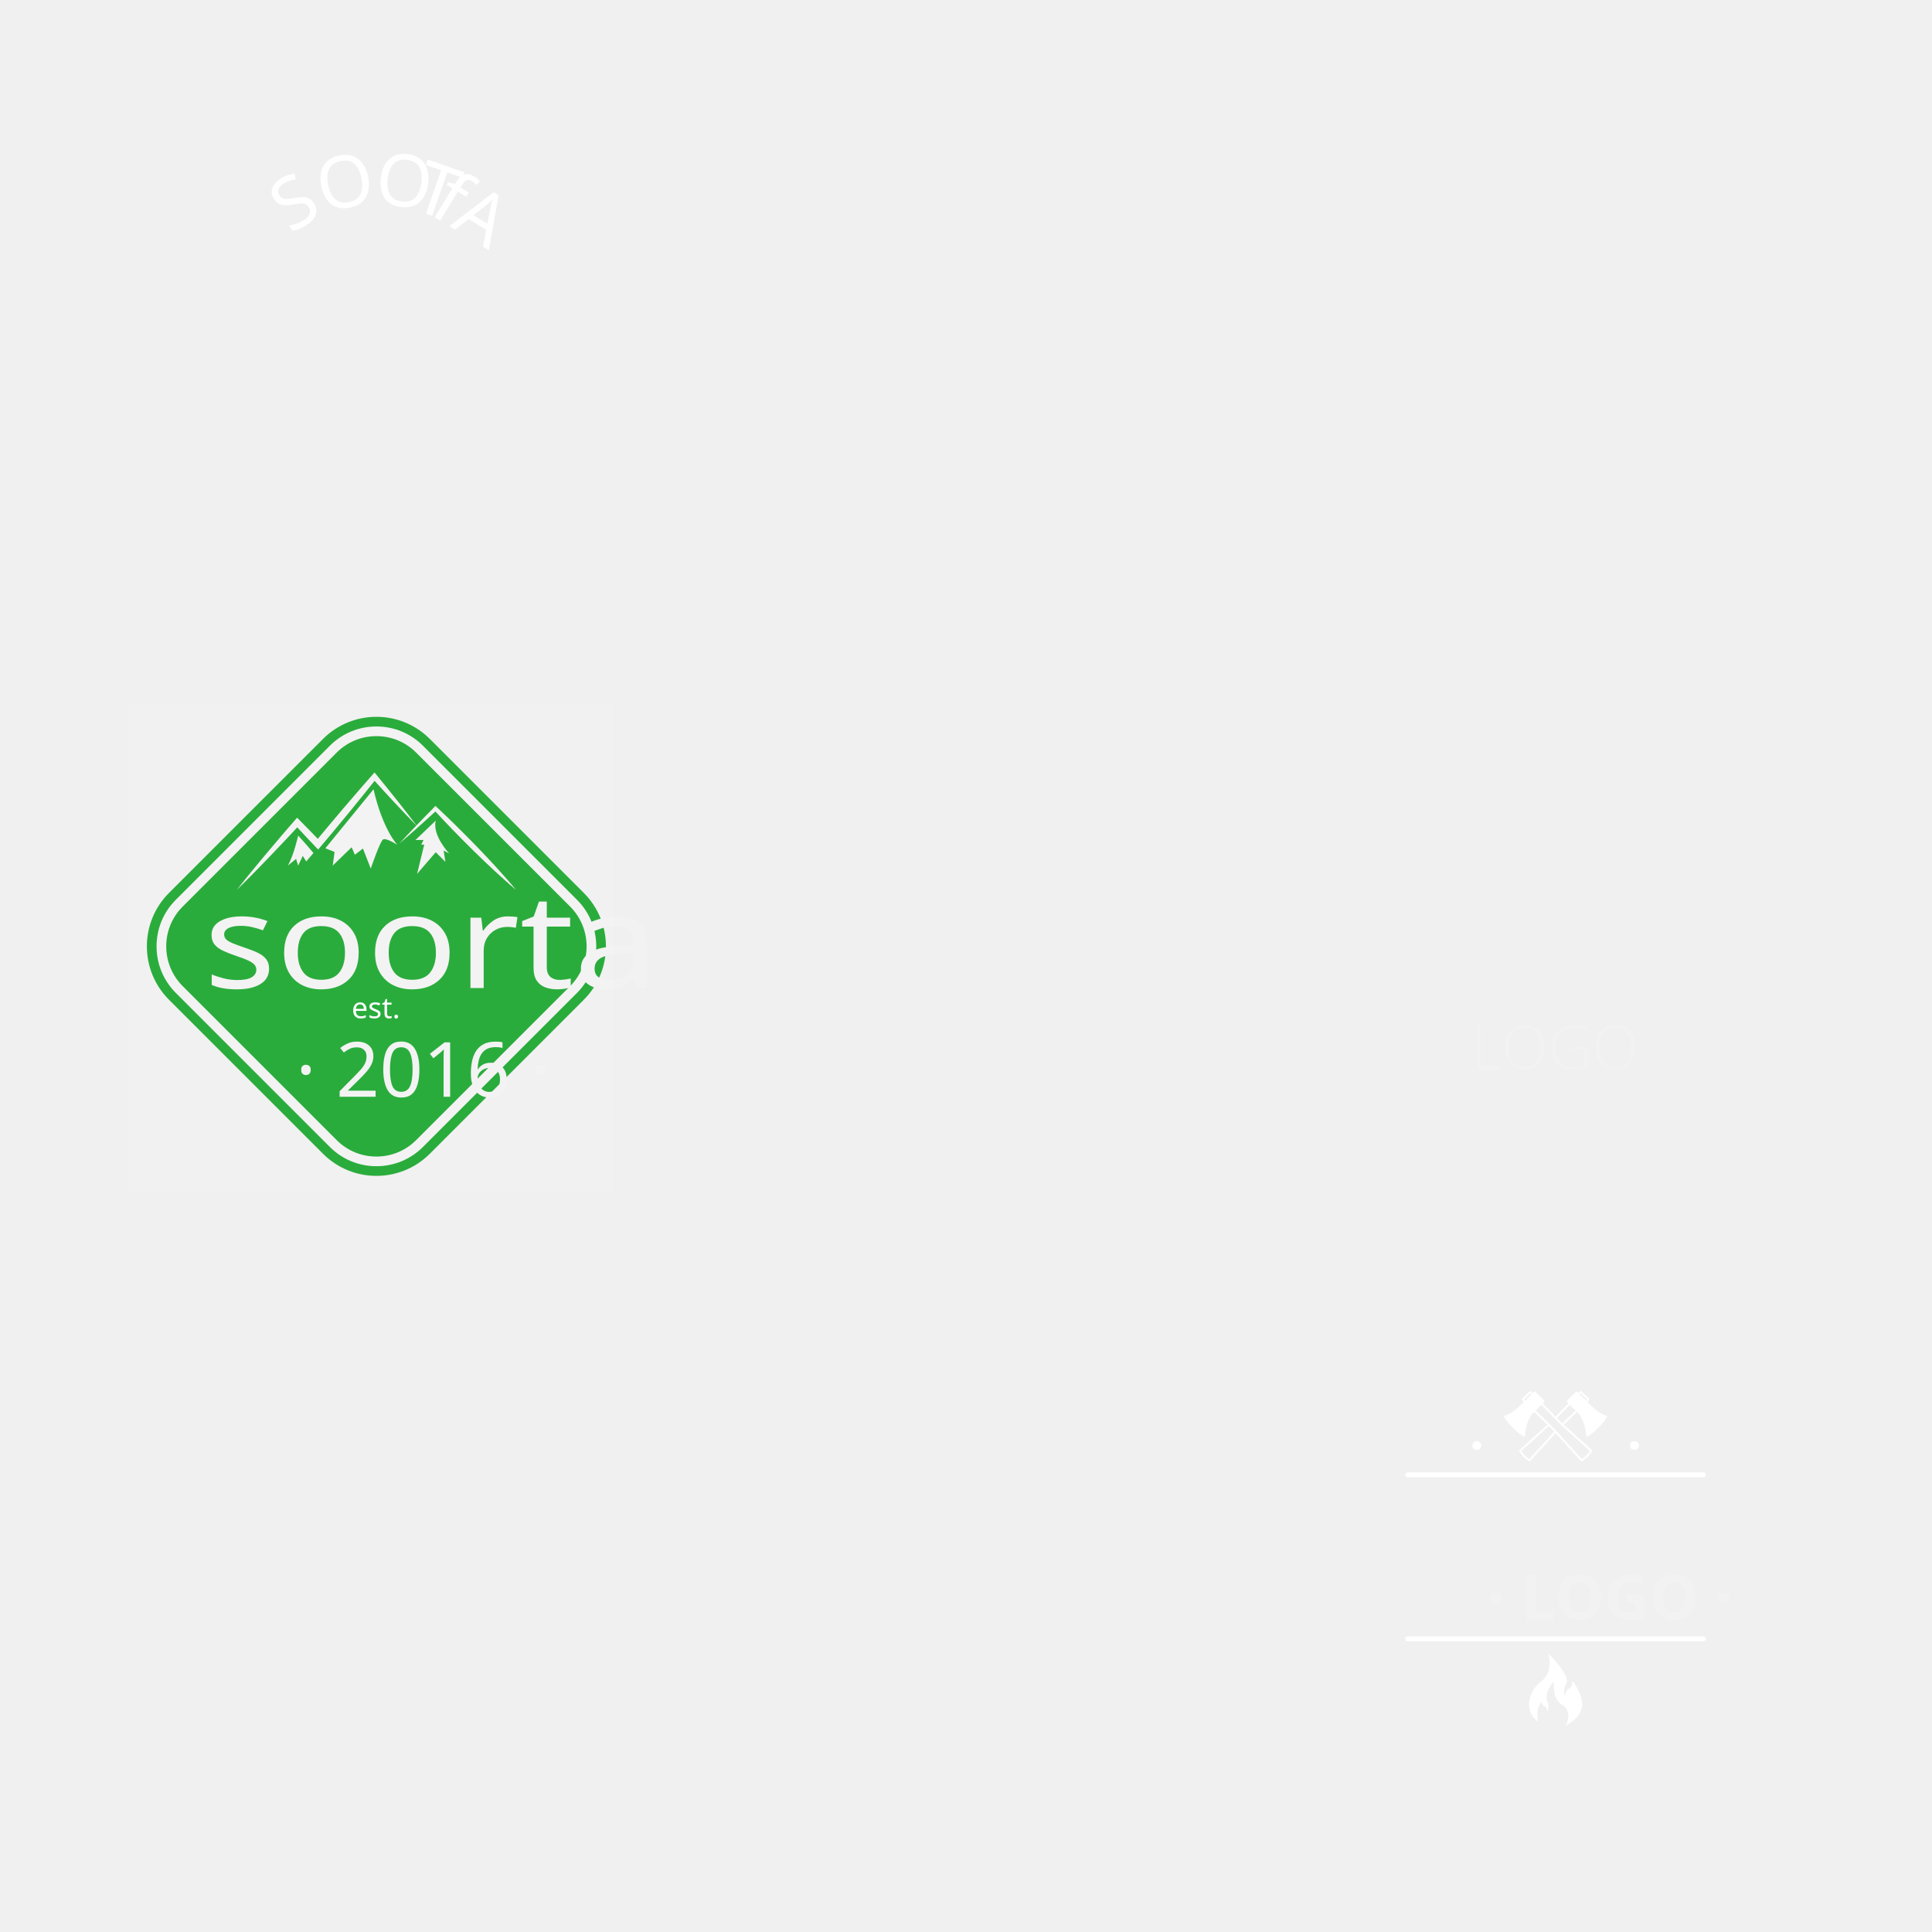
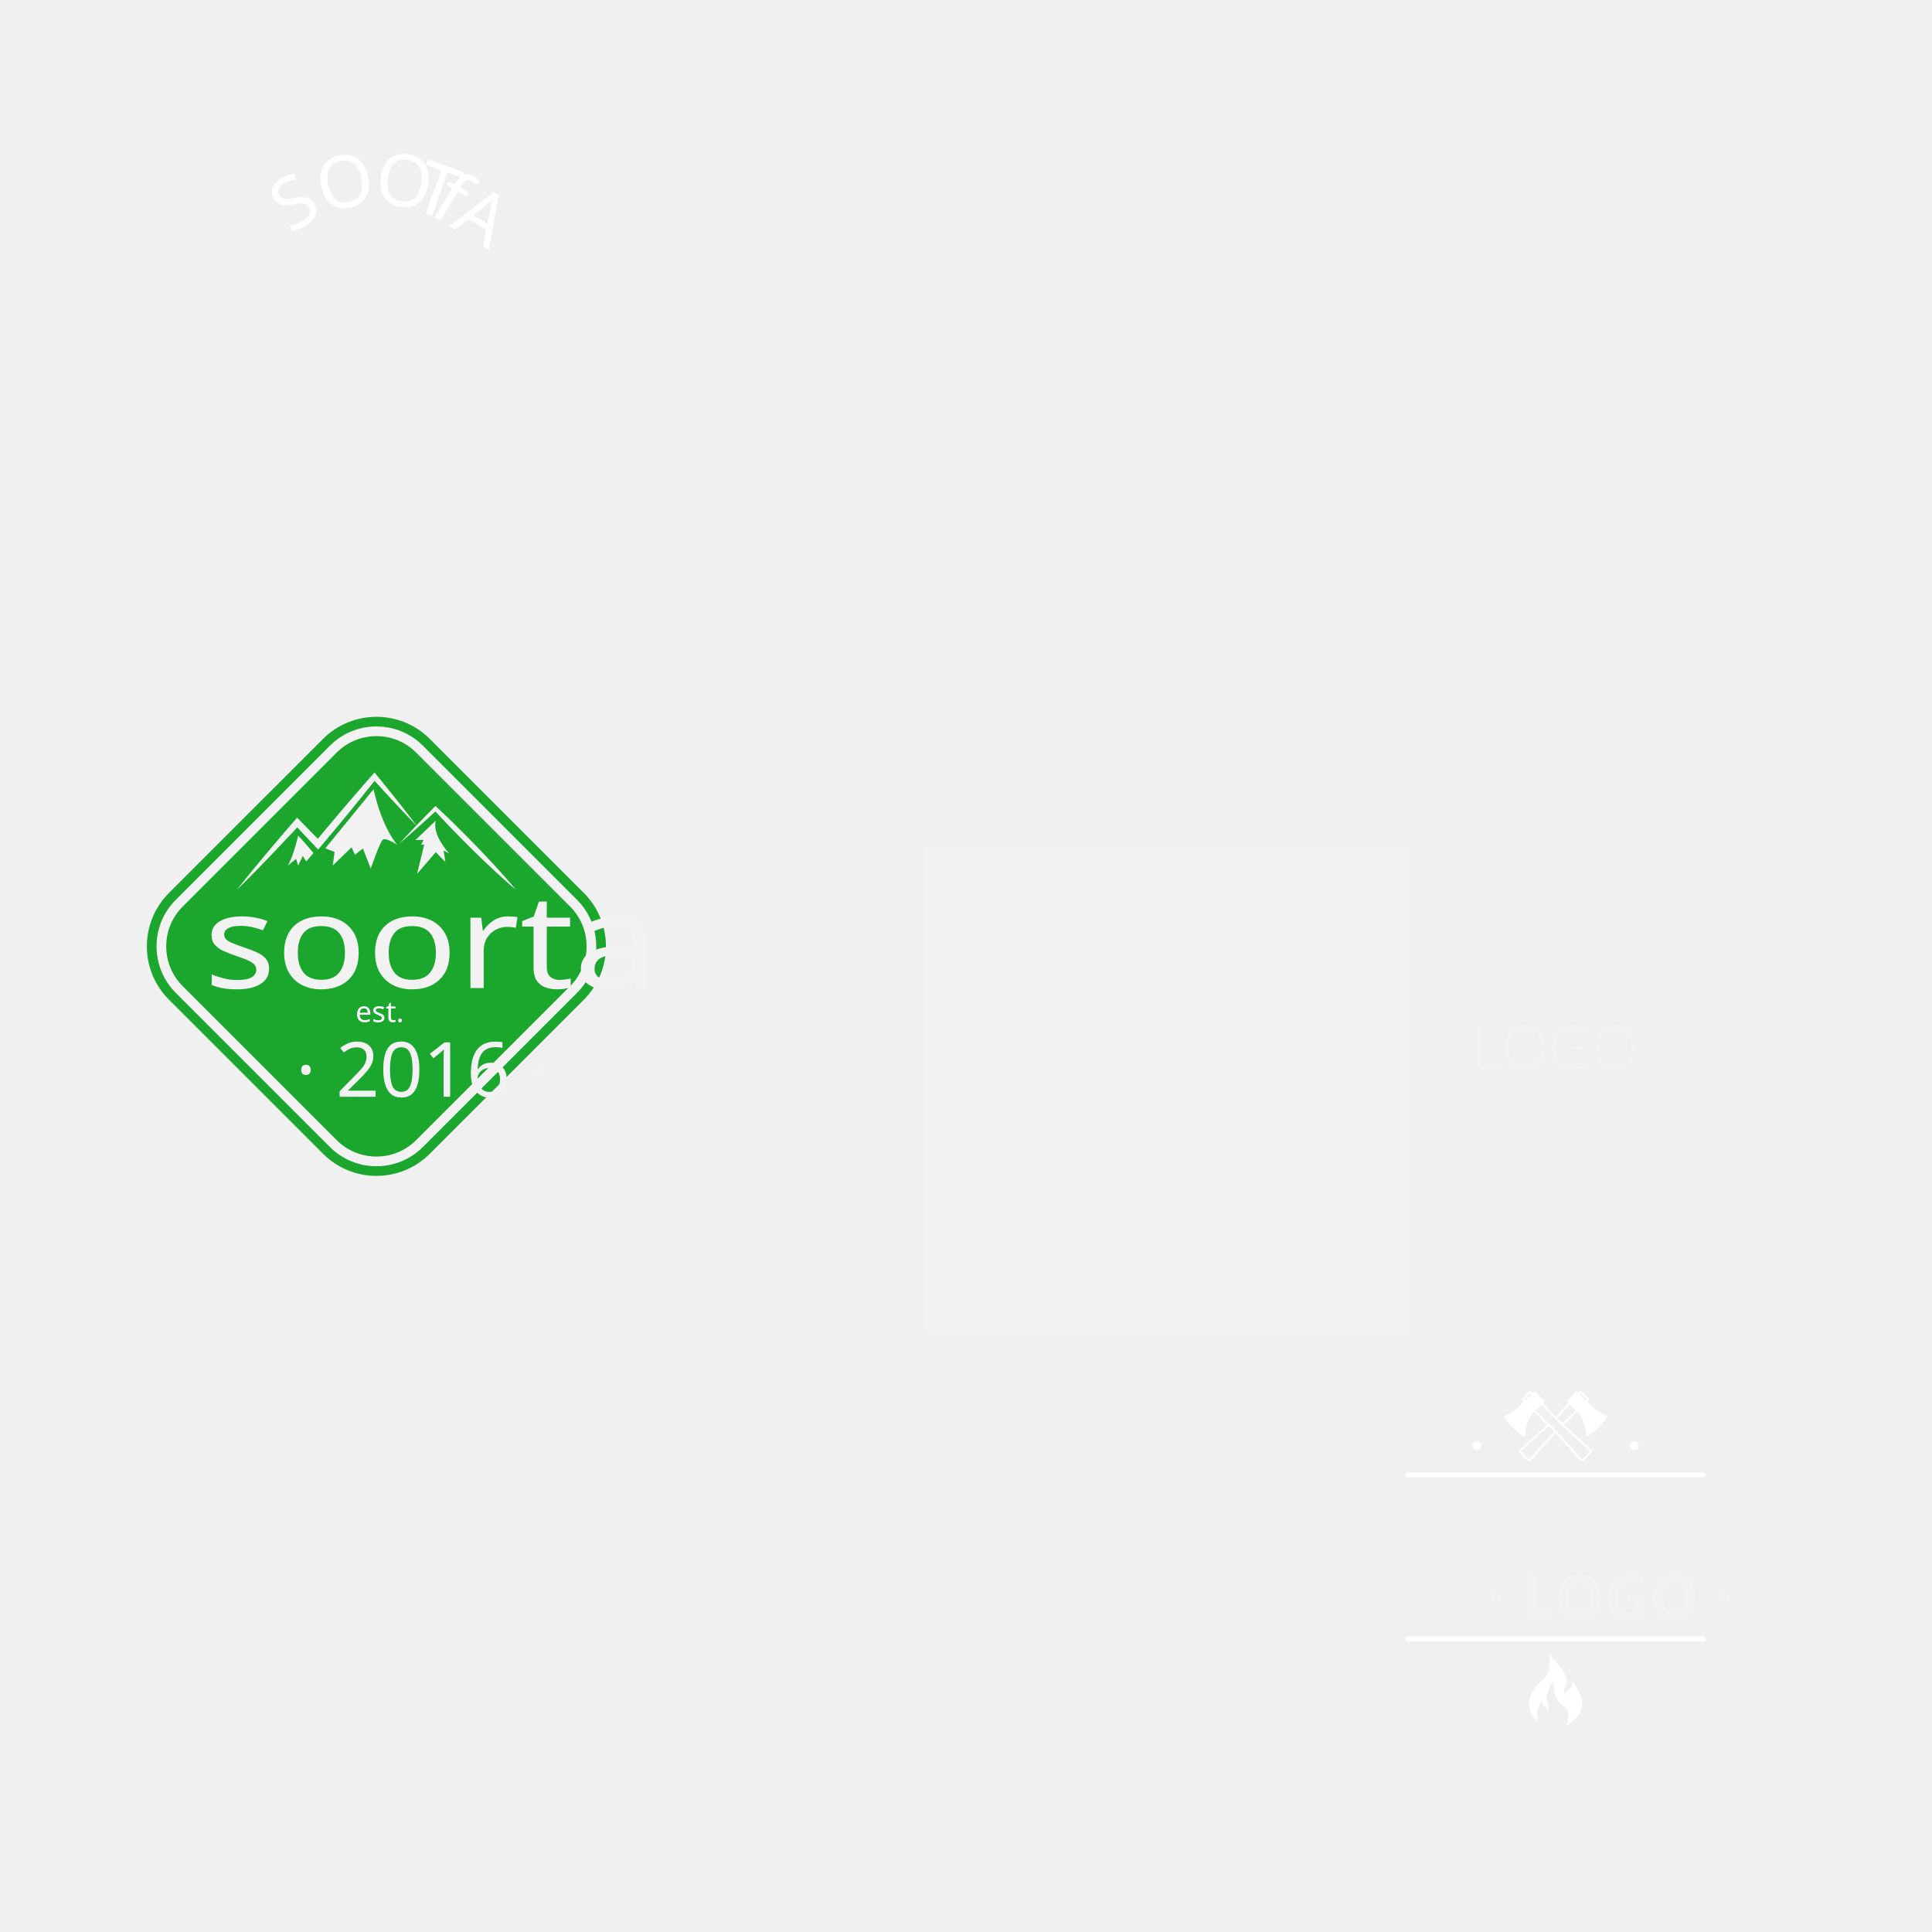
<svg xmlns="http://www.w3.org/2000/svg" id="svg2" version="1.1" xml:space="preserve" width="1000" height="1000" viewBox="0 0 1000 1000">
  <defs id="defs6">
    <clipPath clipPathUnits="userSpaceOnUse" id="clipPath18">
      <path d="M 0,800 800,800 800,0 0,0 0,800 Z" id="path20" />
    </clipPath>
    <clipPath clipPathUnits="userSpaceOnUse" id="clipPath158">
      <path d="M 0,800 800,800 800,0 0,0 0,800 Z" id="path160" />
    </clipPath>
    <clipPath clipPathUnits="userSpaceOnUse" id="clipPath194">
      <path d="M 0,800 800,800 800,0 0,0 0,800 Z" id="path196" />
    </clipPath>
    <clipPath clipPathUnits="userSpaceOnUse" id="clipPath216">
      <path d="M 0,800 800,800 800,0 0,0 0,800 Z" id="path218" />
    </clipPath>
    <clipPath clipPathUnits="userSpaceOnUse" id="clipPath236">
      <path d="M 0,800 800,800 800,0 0,0 0,800 Z" id="path238" />
    </clipPath>
    <clipPath clipPathUnits="userSpaceOnUse" id="clipPath300">
      <path d="M 0,800 800,800 800,0 0,0 0,800 Z" id="path302" />
    </clipPath>
    <clipPath clipPathUnits="userSpaceOnUse" id="clipPath348">
      <path d="M 0,800 800,800 800,0 0,0 0,800 Z" id="path350" />
    </clipPath>
    <clipPath clipPathUnits="userSpaceOnUse" id="clipPath388">
      <path d="M 0,800 800,800 800,0 0,0 0,800 Z" id="path390" />
    </clipPath>
    <clipPath clipPathUnits="userSpaceOnUse" id="clipPath468">
      <path d="M 0,800 800,800 800,0 0,0 0,800 Z" id="path470" />
    </clipPath>
    <clipPath clipPathUnits="userSpaceOnUse" id="clipPath508">
      <path d="M 0,800 800,800 800,0 0,0 0,800 Z" id="path510" />
    </clipPath>
    <clipPath clipPathUnits="userSpaceOnUse" id="clipPath548">
      <path d="M 0,800 800,800 800,0 0,0 0,800 Z" id="path550" />
    </clipPath>
  </defs>
  <g id="g10" transform="matrix(1.25,0,0,-1.25,0,1000)">
    <text transform="matrix(1,0,0,-1,609.231,357.2939)" style="font-variant:normal;font-weight:300;font-stretch:normal;font-size:25.254px;font-family:'Open Sans Light';-inkscape-font-specification:OpenSans-Light;writing-mode:lr-tb;fill:#f2f2f2;fill-opacity:1;fill-rule:nonzero;stroke:none" id="text186">
      <tspan x="0 12.955 32.249 50.508" y="0" id="tspan188">LOGO</tspan>
    </text>
    <g id="g232">
      <g id="g234" clip-path="url(#clipPath236)">
        <g id="g264" transform="translate(177.9775,322.2539)" style="fill:#1ba62e;fill-opacity:1">
          <path d="m 0,0 c -12.214,-12.214 -32.017,-12.214 -44.231,0.001 l -63.768,63.768 c -12.214,12.213 -12.215,32.017 -0.001,44.232 l 63.769,63.768 c 12.213,12.213 32.017,12.213 44.232,0 l 63.768,-63.768 c 12.213,-12.215 12.213,-32.019 0,-44.232 L 0,0 Z" style="fill:#1ba62e;fill-opacity:1;fill-rule:nonzero;stroke:none" id="path266" />
        </g>
        <g id="g268" transform="translate(155.8618,495.1826)">
          <path d="m 0,0 c -6.218,0 -12.063,-2.421 -16.459,-6.817 l -63.769,-63.768 c -9.075,-9.075 -9.074,-23.842 10e-4,-32.919 l 63.768,-63.767 c 4.396,-4.397 10.242,-6.818 16.46,-6.818 6.217,0 12.062,2.421 16.458,6.817 l 63.769,63.768 c 9.075,9.076 9.075,23.844 0,32.919 L 16.46,-6.817 C 12.063,-2.421 6.217,0 0,0 m 0.001,-178.089 c -7.286,0 -14.136,2.837 -19.288,7.989 l -63.768,63.768 c -5.144,5.144 -7.977,11.995 -7.978,19.288 0,7.294 2.833,14.144 7.977,19.287 l 63.769,63.768 C -14.136,1.163 -7.286,4 0,4 7.286,4 14.136,1.163 19.288,-3.989 l 63.768,-63.768 c 10.635,-10.635 10.635,-27.939 0,-38.575 l -63.769,-63.769 c -5.152,-5.151 -12.001,-7.988 -19.286,-7.988" style="fill:#f2f2f2;fill-opacity:1;fill-rule:nonzero;stroke:none" id="path270" />
        </g>
        <g id="g272" transform="translate(209.7979,436.0654)">
          <path d="m 0,0 c -1.292,1.494 -2.625,2.947 -3.942,4.417 l -4.019,4.342 -4.076,4.284 -4.134,4.228 c -1.38,1.407 -2.791,2.784 -4.185,4.177 -1.387,1.399 -2.818,2.756 -4.232,4.129 -1.409,1.379 -2.856,2.72 -4.29,4.073 l -0.6,0.565 -0.551,-0.553 c -1.226,-1.227 -2.434,-2.474 -3.645,-3.718 -1.209,-1.245 -2.427,-2.481 -3.624,-3.74 -0.014,-0.015 -0.027,-0.029 -0.04,-0.042 -1.266,1.674 -2.537,3.347 -3.829,5 -1.379,1.797 -2.8,3.56 -4.197,5.341 -1.399,1.781 -2.833,3.533 -4.247,5.299 -1.413,1.769 -2.847,3.52 -4.284,5.268 l -0.823,1.002 -0.891,-1.013 c -2.004,-2.284 -4.023,-4.555 -5.996,-6.864 l -5.944,-6.907 -5.879,-6.961 c -1.614,-1.893 -3.197,-3.814 -4.784,-5.732 l -3.163,3.269 -4.358,4.424 -1.043,1.059 -0.95,-1.092 -3.071,-3.53 -3.043,-3.556 c -2.026,-2.374 -4.056,-4.743 -6.05,-7.147 -2.01,-2.387 -3.996,-4.796 -5.971,-7.215 -1.976,-2.418 -3.927,-4.86 -5.853,-7.323 2.24,2.181 4.456,4.384 6.647,6.611 2.192,2.223 4.372,4.459 6.528,6.716 2.174,2.24 4.31,4.514 6.452,6.785 l 3.207,3.41 2.169,2.345 3.246,-3.489 4.27,-4.507 1.134,-1.195 1.071,1.269 c 1.956,2.323 3.93,4.632 5.857,6.98 l 5.809,7.019 5.746,7.072 c 1.65,2.018 3.268,4.063 4.89,6.105 1.215,-1.344 2.43,-2.69 3.662,-4.02 1.539,-1.661 3.057,-3.339 4.61,-4.986 1.555,-1.648 3.086,-3.314 4.659,-4.946 1.444,-1.525 2.91,-3.03 4.38,-4.533 -2.378,-2.477 -4.742,-4.97 -7.064,-7.504 2.645,2.255 5.249,4.555 7.837,6.869 1.301,1.151 2.581,2.324 3.868,3.488 1.079,0.978 2.156,1.96 3.228,2.947 1.161,-1.257 2.317,-2.517 3.502,-3.748 1.361,-1.426 2.706,-2.868 4.093,-4.269 1.382,-1.405 2.747,-2.826 4.142,-4.219 L -13.58,11.515 -9.331,7.4 -5.023,3.346 c 1.458,-1.33 2.9,-2.675 4.383,-3.981 1.467,-1.32 2.966,-2.609 4.483,-3.881 C 2.584,-2.987 1.309,-1.479 0,0" style="fill:#f2f2f2;fill-opacity:1;fill-rule:nonzero;stroke:none" id="path274" />
        </g>
        <g id="g276" transform="translate(180.4336,460.1924)">
          <path d="m 0,0 -8.398,-8.016 3.341,0 -0.954,-1.908 1.24,0 -2.958,-12.119 7.729,8.97 4.007,-4.007 -0.762,4.676 2.29,-1.146 c 0,0 -7.062,7.443 -5.535,13.55" style="fill:#f2f2f2;fill-opacity:1;fill-rule:nonzero;stroke:none" id="path278" />
        </g>
        <g id="g280" transform="translate(134.7261,448.7422)">
          <path d="m 0,0 3.817,-1.527 -0.764,-5.63 7.825,7.586 1.336,-3.101 3.34,2.576 3.244,-8.301 c 0,0 3.816,11.164 5.058,12.023 1.241,0.858 5.926,-2.171 5.926,-2.171 0,0 -6.022,6.274 -9.839,22.973 L 0,0 Z" style="fill:#f2f2f2;fill-opacity:1;fill-rule:nonzero;stroke:none" id="path282" />
        </g>
        <g id="g284" transform="translate(119.1719,441.584)">
          <path d="M 0,0 3.436,2.768 4.294,0 l 1.909,4.008 1.43,-2.29 2.993,3.485 c 0,0 -4.314,5.11 -6.332,7.202 C 4.294,12.405 2.482,4.199 0,0" style="fill:#f2f2f2;fill-opacity:1;fill-rule:nonzero;stroke:none" id="path286" />
        </g>
      </g>
    </g>
    <text transform="scale(1.070056,-0.9345309)" style="font-variant:normal;font-weight:normal;font-stretch:normal;font-size:58.149px;font-family:'Bebas Neue Regular';-inkscape-font-specification:BebasNeueRegular;writing-mode:lr-tb;fill:#f2f2f2;fill-opacity:1;fill-rule:nonzero;stroke:none" id="text288" x="78.895" y="-418.254">
      <tspan id="tspan290" x="78.895" y="-418.254">soorta</tspan>
    </text>
    <text transform="scale(1,-1)" style="font-style:normal;font-variant:normal;font-weight:normal;font-stretch:normal;font-size:31.539px;line-height:125%;font-family:'Bebas Neue Regular';-inkscape-font-specification:'Bebas Neue Regular, Normal';text-align:start;writing-mode:lr-tb;text-anchor:start;fill:#f2f2f2;fill-opacity:1;fill-rule:nonzero;stroke:none" id="text292" x="122.466" y="-345.848">
      <tspan id="tspan4805" x="122.466" y="-345.848">· 2016 ·</tspan>
    </text>
    <text transform="matrix(1,0,0,-1,615.7808,129.3789)" style="font-variant:normal;font-weight:bold;font-stretch:normal;font-size:25.747px;font-family:'Bebas Neue Bold';-inkscape-font-specification:BebasNeueBold;writing-mode:lr-tb;fill:#f2f2f2;fill-opacity:1;fill-rule:nonzero;stroke:none" id="text340">
      <tspan x="0 4.789 8.78 17.508 27.703 37.745 47.94 51.931" y="0" id="tspan342">· LOGO ·</tspan>
    </text>
    <g id="g344">
      <g id="g346" clip-path="url(#clipPath348)">
        <g id="g352" transform="translate(705.416,188.292)">
          <path d="m 0,0 -122.551,0 c -0.553,0 -1,0.447 -1,1 0,0.553 0.447,1 1,1 L 0,2 C 0.553,2 1,1.553 1,1 1,0.447 0.553,0 0,0" style="fill:#ffffff;fill-opacity:1;fill-rule:nonzero;stroke:none" id="path354" />
        </g>
        <g id="g356" transform="translate(705.416,120.3896)">
          <path d="m 0,0 -122.551,0 c -0.553,0 -1,0.447 -1,1 0,0.553 0.447,1 1,1 L 0,2 C 0.553,2 1,1.553 1,1 1,0.447 0.553,0 0,0" style="fill:#ffffff;fill-opacity:1;fill-rule:nonzero;stroke:none" id="path358" />
        </g>
        <g id="g360" transform="translate(646.9355,210.6104)">
          <path d="M 0,0 -0.757,0.686 -2.229,2.207 3.1,7.715 5.496,5.318 0,0 Z M 11.414,-11.457 C 11.411,-11.465 11.097,-12.072 9.897,-13.271 8.706,-14.463 8.099,-14.779 8.1,-14.779 L 8.072,-14.791 -2.314,-3.328 c -0.089,0.066 -0.16,0.15 -0.219,0.242 l -0.922,1.018 -0.018,0.019 -0.019,0.02 -7.594,7.347 2.397,2.397 7.347,-7.596 0.02,-0.019 0.019,-0.018 12.723,-11.527 -0.006,-0.012 z m -25.076,-3.334 -0.014,0.006 c -0.007,0.002 -0.614,0.316 -1.812,1.514 -1.192,1.193 -1.508,1.8 -1.509,1.8 l -0.013,0.028 11.402,10.328 1.549,-1.5 0.715,-0.787 -10.318,-11.389 z m -2.146,24.678 2.55,2.549 0.412,-0.426 -2.535,-2.535 -0.427,0.412 z M 7.668,12.436 10.217,9.887 9.791,9.475 7.256,12.01 7.668,12.436 Z M 9.784,-4.01 c 0.002,-0.019 0.005,-0.039 0.007,-0.058 0.015,-0.116 0.028,-0.227 0.04,-0.33 0.001,-0.006 0.002,-0.014 0.003,-0.02 0.025,-0.227 0.044,-0.426 0.058,-0.592 L 9.895,-5.045 C 9.908,-5.203 9.917,-5.332 9.922,-5.42 9.923,-5.426 9.923,-5.43 9.923,-5.436 9.925,-5.473 9.927,-5.502 9.928,-5.523 l 0,-0.012 c 10e-4,-0.016 0.002,-0.029 0.002,-0.029 0,0 1.389,0.166 4.948,3.724 3.558,3.559 3.725,4.949 3.725,4.949 C 18.448,3.145 18.294,3.186 18.14,3.23 18.078,3.25 18.018,3.27 17.957,3.289 17.87,3.316 17.783,3.346 17.696,3.377 17.616,3.404 17.537,3.434 17.457,3.465 17.398,3.488 17.341,3.512 17.282,3.535 17.187,3.574 17.094,3.611 17,3.654 14.891,4.59 13.045,6.24 11.914,7.352 11.878,7.385 11.847,7.418 11.813,7.451 11.809,7.453 11.808,7.457 11.805,7.461 l -1.438,1.437 0.6,0.581 c 0.222,0.224 0.222,0.585 0,0.808 l -2.898,2.899 c -0.111,0.111 -0.257,0.166 -0.403,0.166 -0.146,0 -0.293,-0.055 -0.405,-0.166 L 6.681,12.584 6.274,12.99 c -0.223,0.223 -0.585,0.223 -0.808,0 L 2.049,9.574 C 1.825,9.35 1.825,8.988 2.049,8.766 L 2.524,8.289 -2.795,2.793 -8.114,8.289 -7.64,8.766 c 0.224,0.222 0.224,0.584 0,0.808 l -3.417,3.416 c -0.222,0.223 -0.585,0.223 -0.808,0 l -0.406,-0.406 -0.58,0.602 c -0.111,0.111 -0.258,0.166 -0.405,0.166 -0.145,0 -0.292,-0.055 -0.403,-0.166 l -2.898,-2.899 c -0.222,-0.223 -0.222,-0.584 0,-0.808 l 0.6,-0.581 -1.438,-1.437 C -17.397,7.457 -17.399,7.453 -17.402,7.451 -17.436,7.418 -17.469,7.385 -17.505,7.352 -18.635,6.24 -20.48,4.59 -22.59,3.654 -22.687,3.611 -22.782,3.572 -22.88,3.533 -22.935,3.51 -22.99,3.488 -23.045,3.467 c -0.08,-0.033 -0.161,-0.063 -0.242,-0.09 -0.086,-0.031 -0.173,-0.061 -0.26,-0.088 -0.06,-0.019 -0.121,-0.039 -0.182,-0.059 -0.154,-0.044 -0.308,-0.085 -0.463,-0.121 0,0 0.167,-1.39 3.723,-4.949 3.559,-3.558 4.949,-3.724 4.949,-3.724 0,0 10e-4,0.013 10e-4,0.029 10e-4,0.004 10e-4,0.01 10e-4,0.015 0.001,0.018 0.002,0.045 0.005,0.077 0,0.007 0,0.017 10e-4,0.027 0.003,0.043 0.006,0.096 0.011,0.158 0,0.004 10e-4,0.01 10e-4,0.014 0.004,0.057 0.008,0.121 0.015,0.191 10e-4,0.018 0.003,0.033 0.004,0.053 0.006,0.07 0.013,0.146 0.02,0.229 0.002,0.011 0.003,0.023 0.004,0.035 0.009,0.095 0.02,0.199 0.032,0.306 0.002,0.02 0.005,0.039 0.007,0.059 0.01,0.09 0.022,0.184 0.033,0.279 0.004,0.033 0.009,0.067 0.013,0.102 0.015,0.109 0.03,0.22 0.048,0.338 0.321,2.232 1.163,5.894 3.322,8.054 l 0.341,0.34 5.466,-5.289 -11.541,-10.457 c -0.223,-0.223 -0.223,-0.586 0,-0.809 0,0 0.311,-0.671 1.672,-2.033 1.362,-1.361 2.034,-1.672 2.034,-1.672 0.111,-0.113 0.258,-0.168 0.403,-0.168 0.147,0 0.293,0.055 0.405,0.168 L -2.795,-4.01 7.632,-15.518 c 0.111,-0.113 0.258,-0.168 0.404,-0.168 0.147,0 0.293,0.055 0.404,0.168 0,0 0.672,0.311 2.034,1.672 1.361,1.362 1.672,2.033 1.672,2.033 0.223,0.223 0.223,0.586 0,0.809 L 0.605,-0.547 6.071,4.742 6.412,4.402 C 8.56,2.254 9.404,-1.381 9.73,-3.617 9.75,-3.754 9.768,-3.883 9.784,-4.01" style="fill:#ffffff;fill-opacity:1;fill-rule:nonzero;stroke:none" id="path362" />
        </g>
        <g id="g364" transform="translate(613.3281,201.4443)">
          <path d="m 0,0 c 0,-1.01 -0.82,-1.83 -1.83,-1.83 -1.01,0 -1.828,0.82 -1.828,1.83 0,1.01 0.818,1.828 1.828,1.828 C -0.82,1.828 0,1.01 0,0" style="fill:#ffffff;fill-opacity:1;fill-rule:nonzero;stroke:none" id="path366" />
        </g>
        <g id="g368" transform="translate(678.6113,201.4443)">
          <path d="m 0,0 c 0,-1.01 -0.818,-1.83 -1.828,-1.83 -1.01,0 -1.83,0.82 -1.83,1.83 0,1.01 0.82,1.828 1.83,1.828 C -0.818,1.828 0,1.01 0,0" style="fill:#ffffff;fill-opacity:1;fill-rule:nonzero;stroke:none" id="path370" />
        </g>
        <g id="g372" transform="translate(641.2793,115.1689)">
          <path d="m 0,0 c 0,0 1.81,-7.43 -2.477,-10.859 -6.001,-4.383 -8.175,-12.733 -1.809,-17.336 0,0 -1.619,4.761 1.334,8.476 0,0 0.285,-1.904 1.333,-2.093 1.048,-0.192 0.952,-2.192 0.952,-2.192 0,0 1.144,2.096 0.191,4.096 -0.953,2 -0.001,6.095 2.666,8.383 0,0 -0.952,-7.049 3.334,-9.526 4.288,-2.478 2.096,-7.945 1.429,-8.689 0,0 5.716,2.592 6.764,7.451 1.048,4.857 -4.001,11.334 -4.001,11.334 0,0 0.381,-2.686 -1.238,-3.44 -1.62,-0.751 -1.715,-3.132 -1.715,-3.132 0,0 -1.144,2 0.572,5.334 C 9.05,-8.859 0,0 0,0" style="fill:#ffffff;fill-opacity:1;fill-rule:nonzero;stroke:none" id="path374" />
        </g>
      </g>
    </g>
    <text transform="matrix(0.6759,0.7369933,0.7369933,-0.6759,110.1196,691.6919)" style="font-variant:normal;font-weight:normal;font-stretch:normal;font-size:30px;font-family:LeckerliOne;-inkscape-font-specification:LeckerliOne;writing-mode:lr-tb;fill:#ffffff;fill-opacity:1;fill-rule:nonzero;stroke:none" id="text476">
      <tspan x="0" y="0" id="tspan478" />
    </text>
    <text transform="matrix(0.8549982,0.5186309,0.5186309,-0.8549982,120.1729,703.0396)" style="font-variant:normal;font-weight:normal;font-stretch:normal;font-size:30px;font-family:LeckerliOne;-inkscape-font-specification:LeckerliOne;writing-mode:lr-tb;fill:#ffffff;fill-opacity:1;fill-rule:nonzero;stroke:none" id="text480">
      <tspan x="0" y="0" id="tspan482">S</tspan>
    </text>
    <text transform="matrix(0.979223,0.2027866,0.2027866,-0.979223,133.459,711.9639)" style="font-variant:normal;font-weight:normal;font-stretch:normal;font-size:30px;font-family:LeckerliOne;-inkscape-font-specification:LeckerliOne;writing-mode:lr-tb;fill:#ffffff;fill-opacity:1;fill-rule:nonzero;stroke:none" id="text484">
      <tspan x="0" y="0" id="tspan486">O</tspan>
    </text>
    <text transform="matrix(0.9922142,-0.1245434,-0.1245434,-0.9922142,154.5337,716.0366)" style="font-variant:normal;font-weight:normal;font-stretch:normal;font-size:30px;font-family:LeckerliOne;-inkscape-font-specification:LeckerliOne;writing-mode:lr-tb;fill:#ffffff;fill-opacity:1;fill-rule:nonzero;stroke:none" id="text488">
      <tspan x="0" y="0" id="tspan490">O</tspan>
    </text>
    <text transform="matrix(0.9437116,-0.3307694,-0.3307694,-0.9437116,169.7759,713.8257)" style="font-variant:normal;font-weight:normal;font-stretch:normal;font-size:30px;font-family:LeckerliOne;-inkscape-font-specification:LeckerliOne;writing-mode:lr-tb;fill:#ffffff;fill-opacity:1;fill-rule:nonzero;stroke:none" id="text492">
      <tspan x="0" y="0" id="tspan494">T</tspan>
    </text>
    <text transform="matrix(0.8546025,-0.5192828,-0.5192828,-0.8546025,177.2388,711.7285)" style="font-variant:normal;font-weight:normal;font-stretch:normal;font-size:30px;font-family:LeckerliOne;-inkscape-font-specification:LeckerliOne;writing-mode:lr-tb;fill:#ffffff;fill-opacity:1;fill-rule:nonzero;stroke:none" id="text496">
      <tspan x="0" y="0" id="tspan498">fA</tspan>
    </text>
-     <text xml:space="preserve" style="font-style:normal;font-variant:normal;font-weight:normal;font-stretch:normal;font-size:12px;line-height:125%;font-family:LeckerliOne;-inkscape-font-specification:'LeckerliOne, Normal';text-align:start;letter-spacing:0px;word-spacing:0px;writing-mode:lr-tb;text-anchor:start;fill:#ffffff;fill-opacity:1;stroke:none;stroke-width:1px;stroke-linecap:butt;stroke-linejoin:miter;stroke-opacity:1" x="145.6" y="-378.4" id="text4834" transform="scale(1,-1)">
-       <tspan id="tspan4838" x="145.6" y="-378.4">est.</tspan>
+     <text xml:space="preserve" style="font-style:normal;font-variant:normal;font-weight:normal;font-stretch:normal;font-size:12px;line-height:125%;font-family:LeckerliOne;-inkscape-font-specification:'LeckerliOne, Normal';text-align:start;letter-spacing:0px;word-spacing:0px;writing-mode:lr-tb;text-anchor:start;fill:#ffffff;fill-opacity:1;stroke:none;stroke-width:1px;stroke-linecap:butt;stroke-linejoin:miter;stroke-opacity:1" x="147.2" y="-376.8" id="text4834" transform="scale(1,-1)">
+       <tspan id="tspan4838" x="147.2" y="-376.8">est.</tspan>
    </text>
-     <rect style="opacity:0.07;fill:#ffffff;fill-opacity:1;stroke:none;stroke-width:0;stroke-linecap:round;stroke-linejoin:miter;stroke-miterlimit:4;stroke-dasharray:none;stroke-opacity:0.988" id="rect4840" width="201.6" height="202.4" x="52.8" y="-508.8" transform="scale(1,-1)" />
+     <rect style="opacity:0.07;fill:#ffffff;fill-opacity:1;stroke:none;stroke-width:0;stroke-linecap:round;stroke-linejoin:miter;stroke-miterlimit:4;stroke-dasharray:none;stroke-opacity:0.988" id="rect4840" width="201.6" height="202.4" x="382.681" y="-449.682" transform="scale(1,-1)" />
  </g>
</svg>
